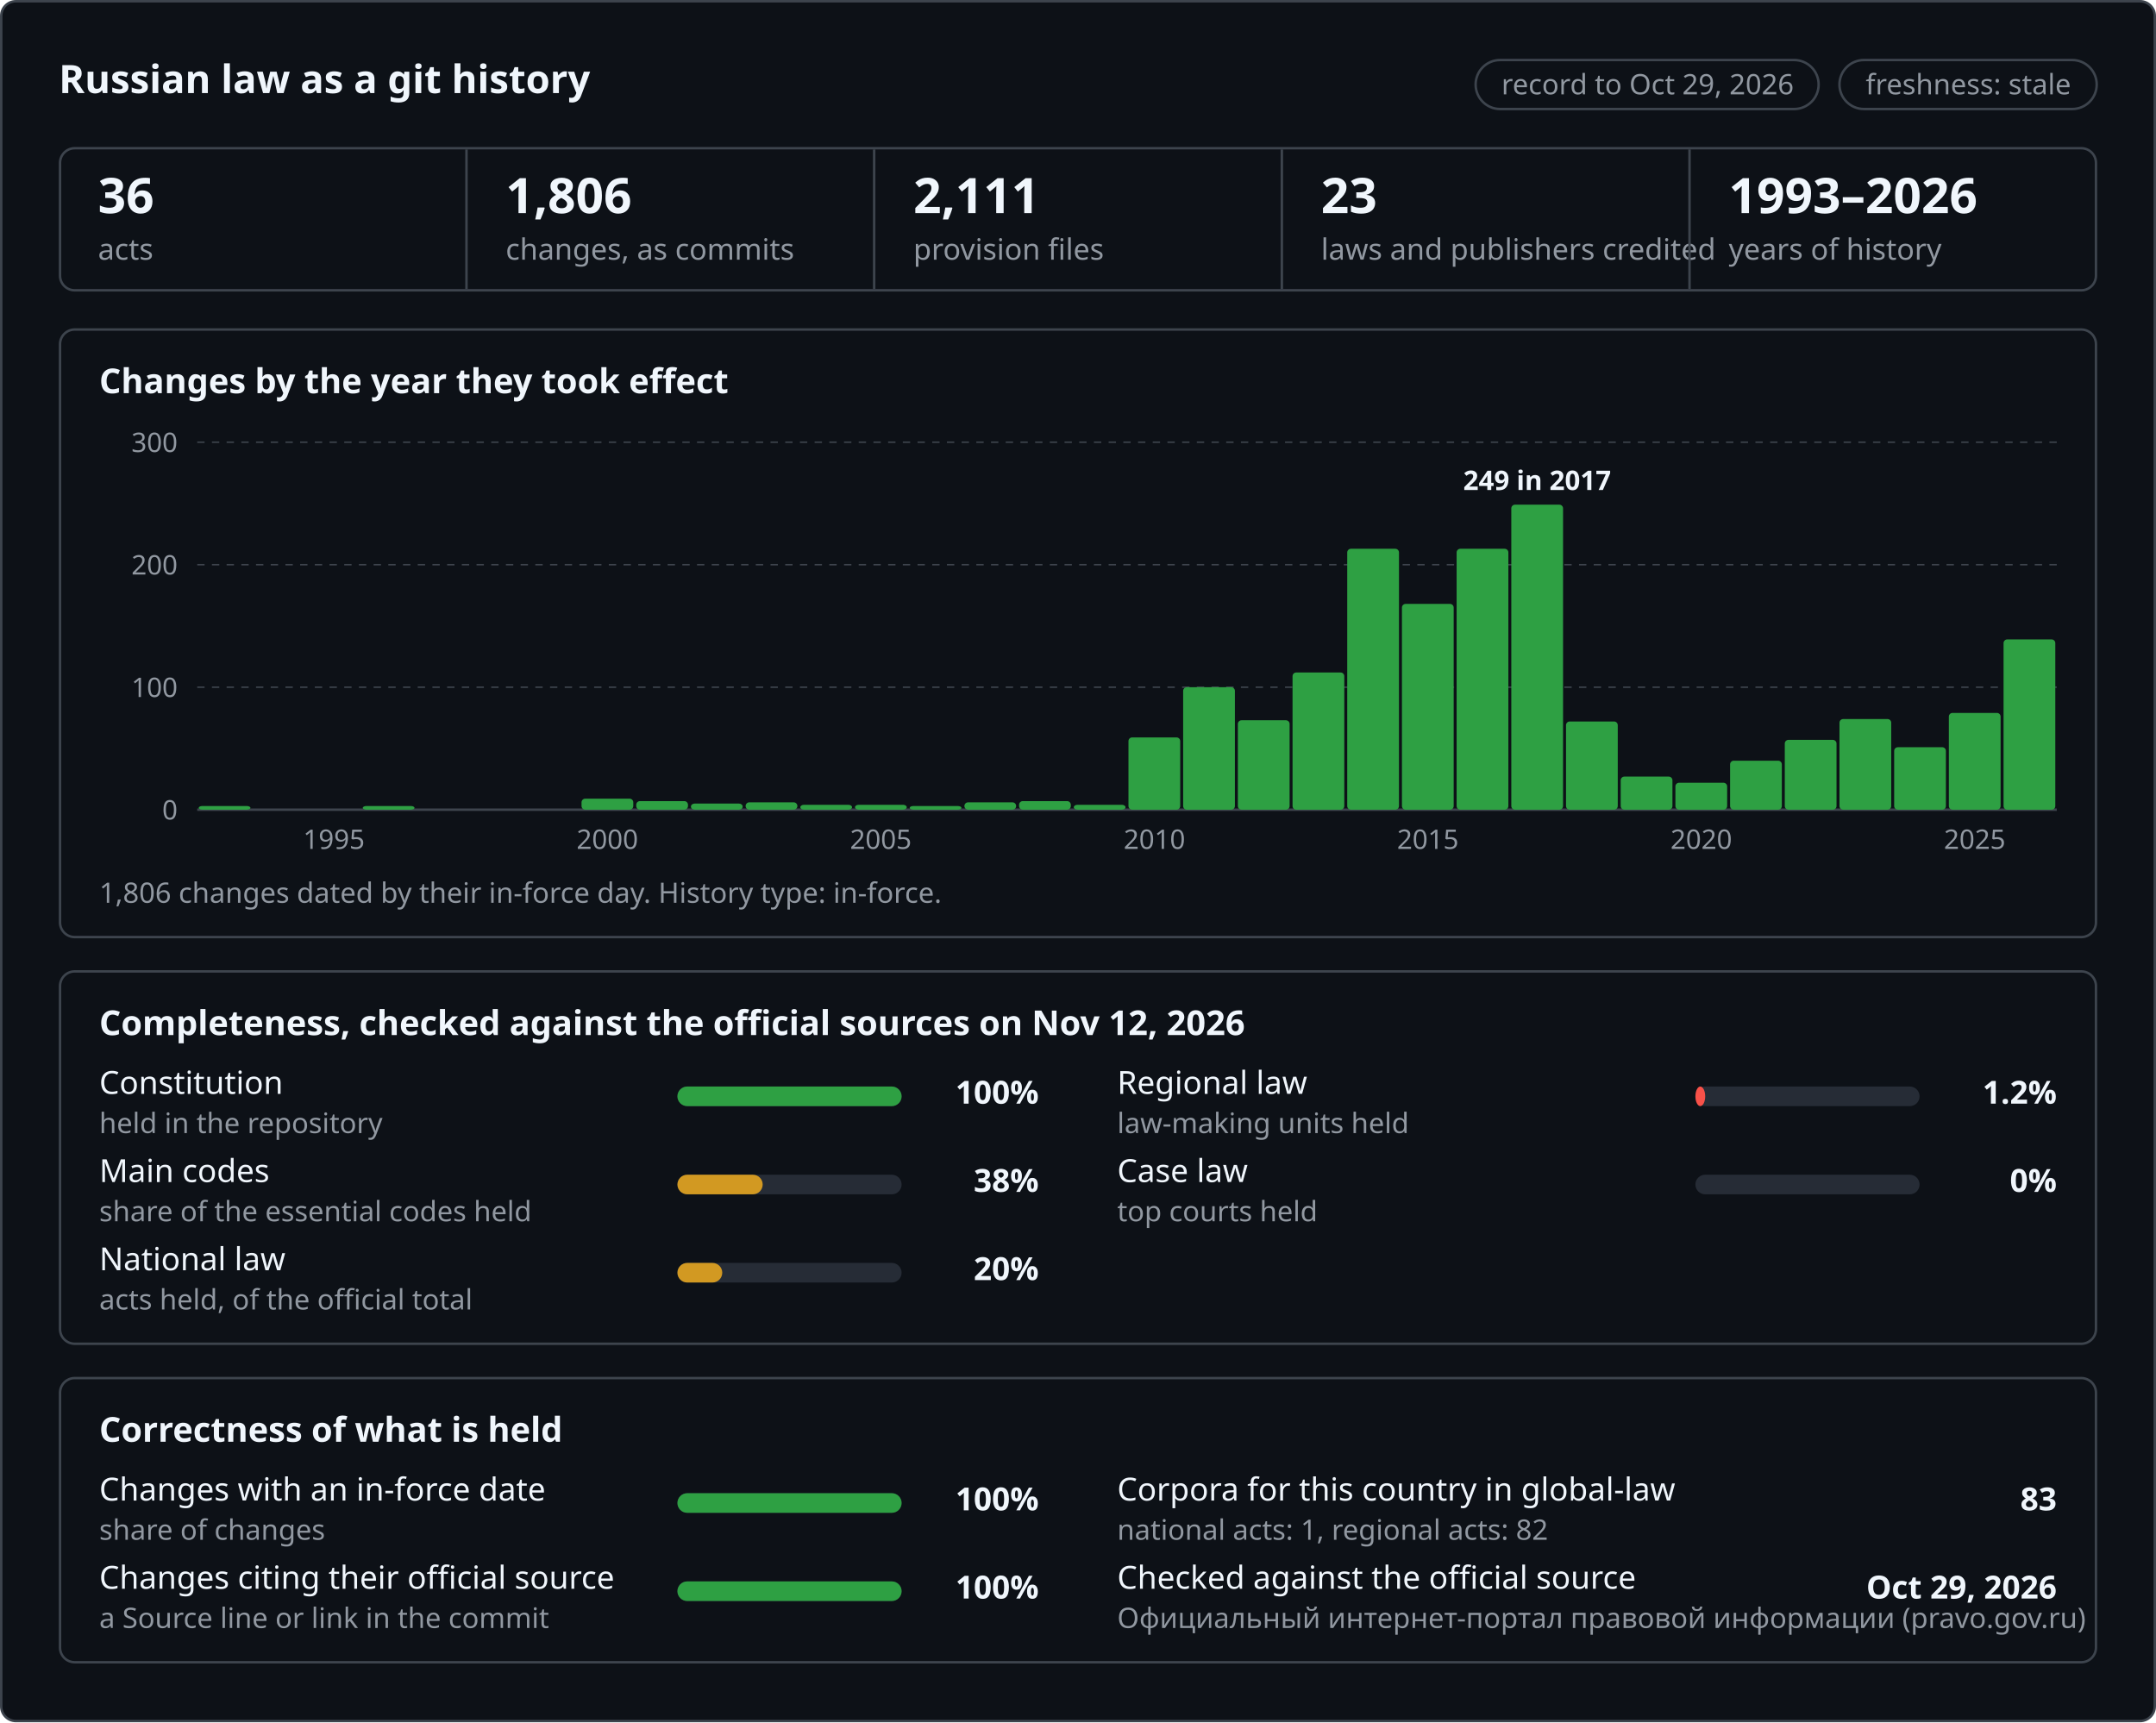
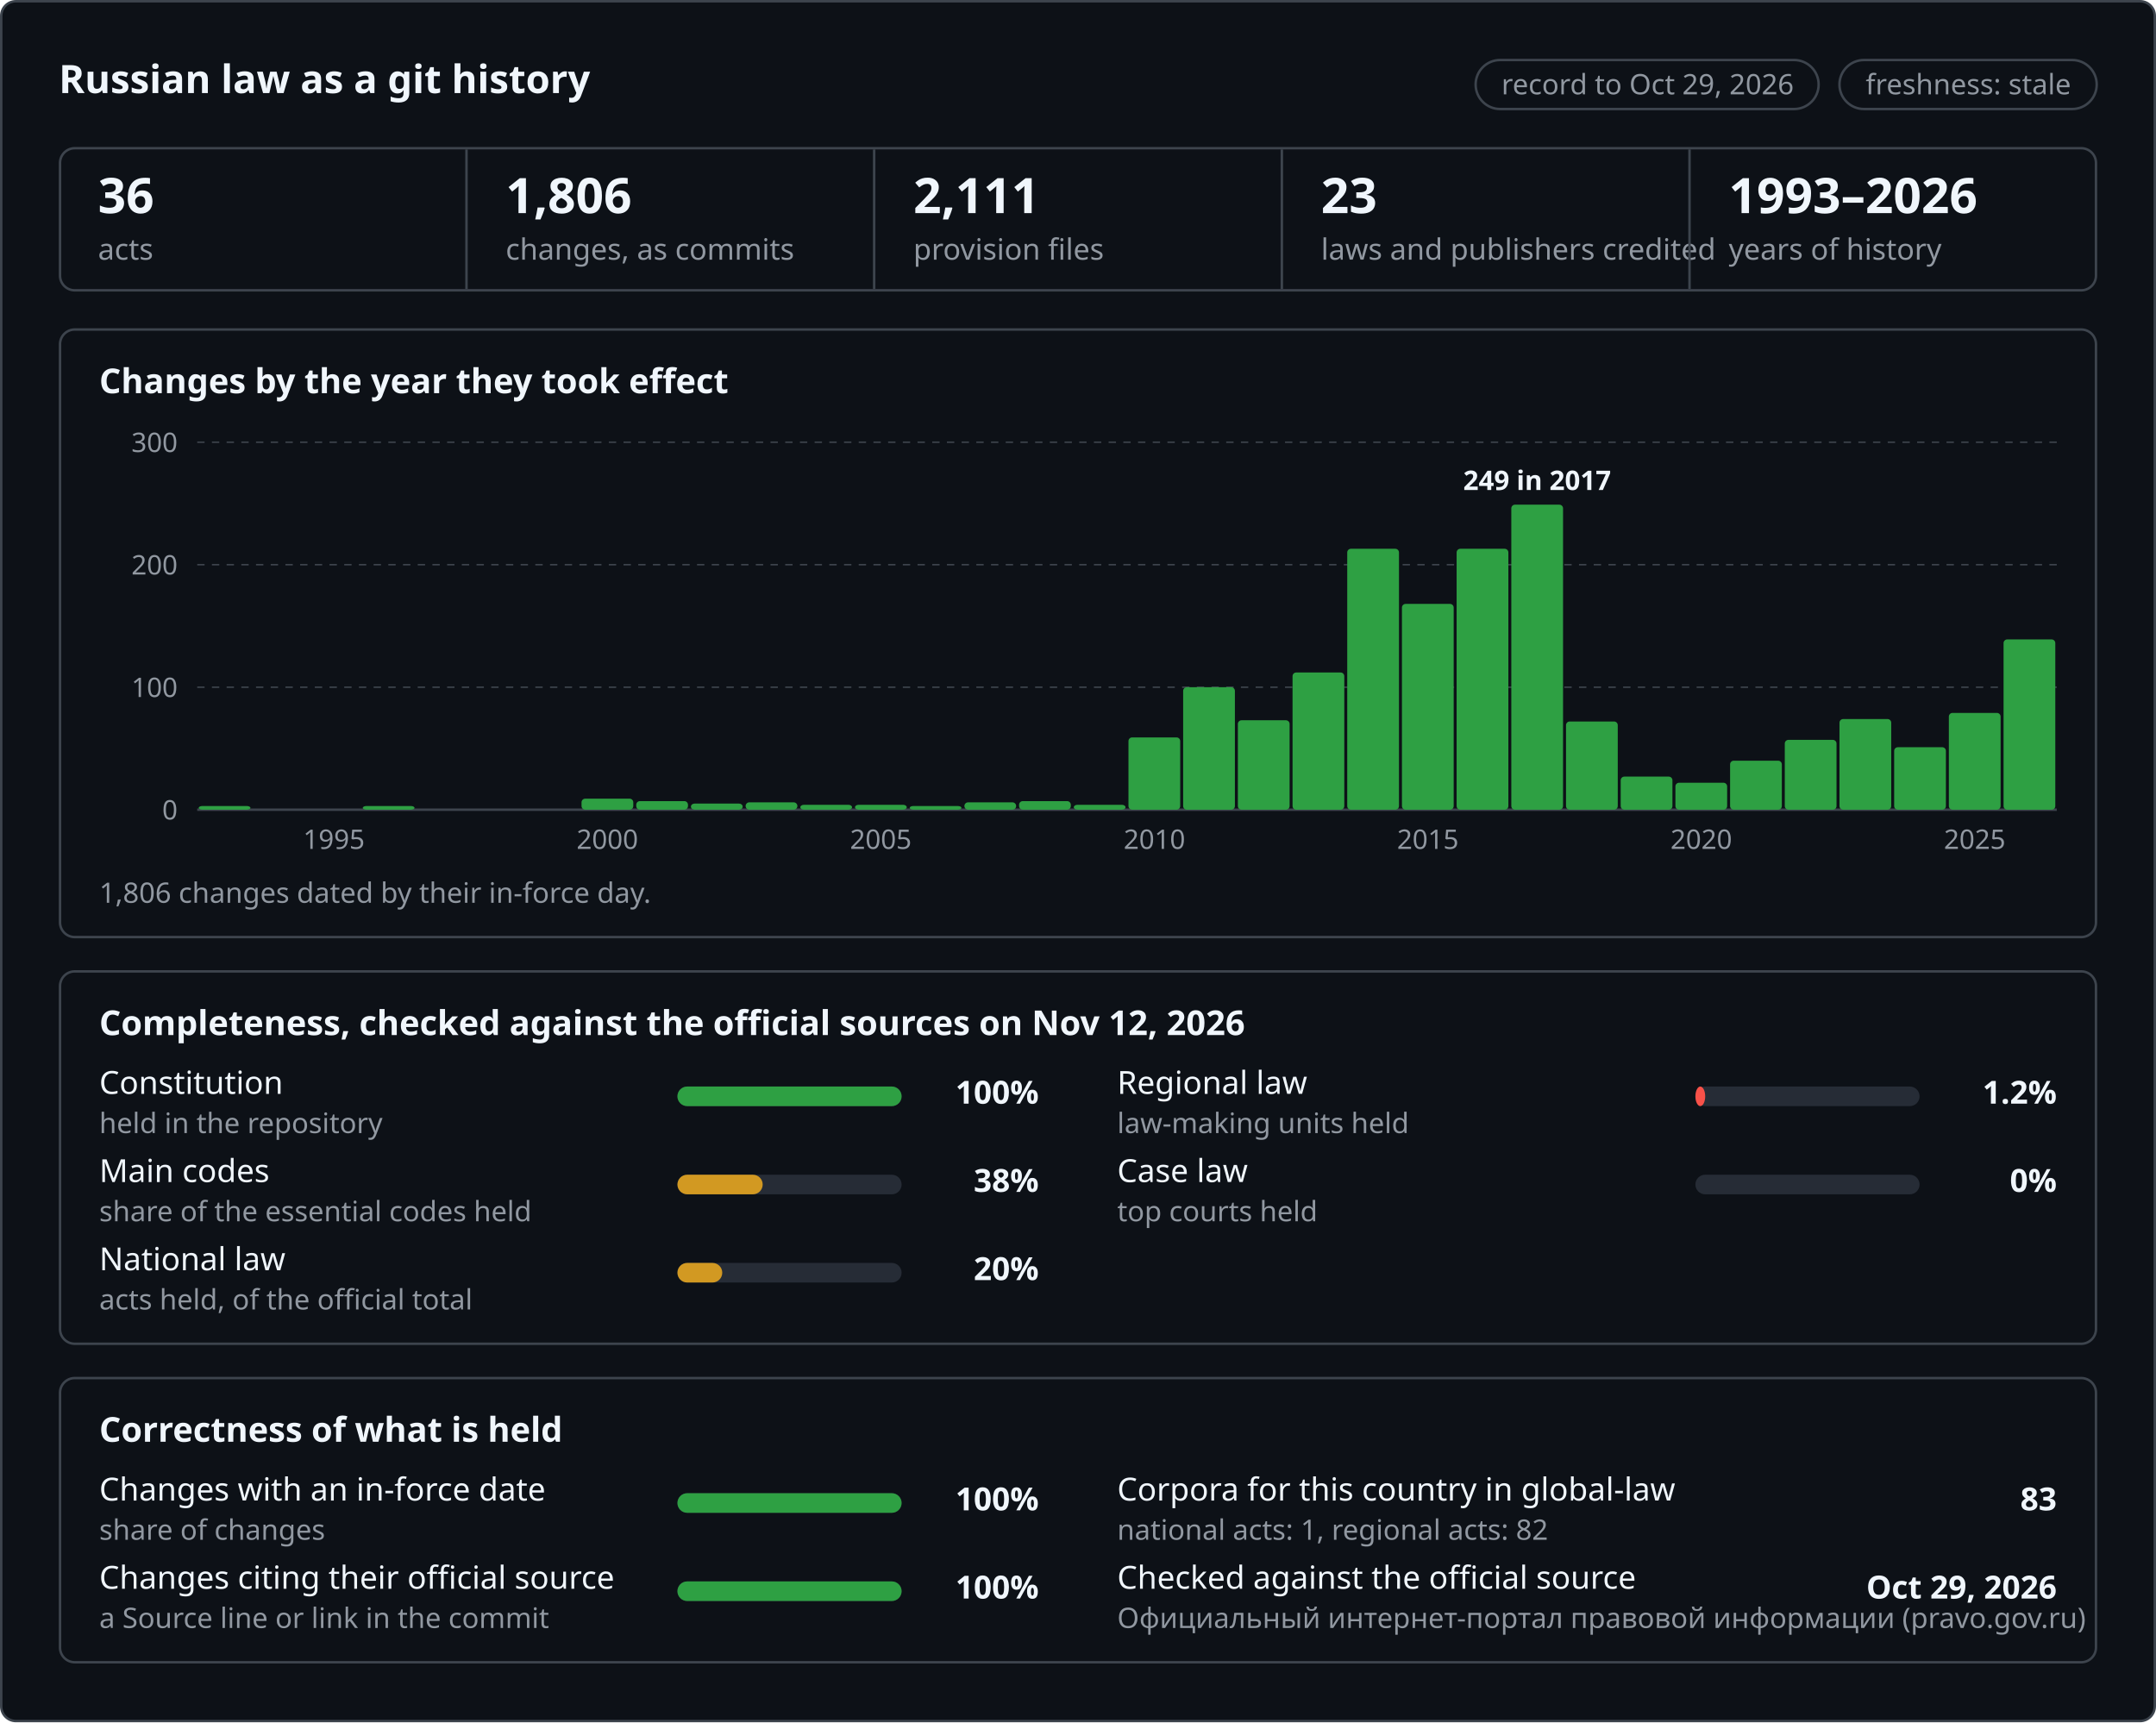
<svg xmlns="http://www.w3.org/2000/svg" width="880" height="703" viewBox="0 0 880 703" font-family="-apple-system,BlinkMacSystemFont,Segoe UI,Noto Sans,Helvetica,Arial,sans-serif">
  <rect x="0.5" y="0.5" width="879" height="702" rx="6" fill="#0d1117" stroke="#3d444d" />
  <text x="24" y="38" font-size="16" font-weight="600" fill="#f0f6fc">Russian law as a git history</text>
  <rect x="602.3" y="24.5" width="140" height="20" rx="10" fill="none" stroke="#3d444d" />
  <text x="672.5" y="38.5" font-size="11.5" font-weight="500" text-anchor="middle" fill="#9198a1">record to Oct 29, 2026</text>
  <rect x="750.8" y="24.5" width="105" height="20" rx="10" fill="none" stroke="#3d444d" />
  <text x="803.4" y="38.5" font-size="11.5" font-weight="500" text-anchor="middle" fill="#9198a1">freshness: stale</text>
  <rect x="24.5" y="60.5" width="831" height="58" rx="6" fill="#0d1117" stroke="#3d444d" />
  <text x="40.0" y="87" font-size="20" font-weight="600" fill="#f0f6fc">36</text>
  <text x="40.0" y="106" font-size="12" fill="#9198a1">acts</text>
  <line x1="190.4" y1="61" x2="190.4" y2="118" stroke="#3d444d" />
  <text x="206.4" y="87" font-size="20" font-weight="600" fill="#f0f6fc">1,806</text>
  <text x="206.4" y="106" font-size="12" fill="#9198a1">changes, as commits</text>
  <line x1="356.8" y1="61" x2="356.8" y2="118" stroke="#3d444d" />
  <text x="372.8" y="87" font-size="20" font-weight="600" fill="#f0f6fc">2,111</text>
  <text x="372.8" y="106" font-size="12" fill="#9198a1">provision files</text>
  <line x1="523.2" y1="61" x2="523.2" y2="118" stroke="#3d444d" />
  <text x="539.2" y="87" font-size="20" font-weight="600" fill="#f0f6fc">23</text>
  <text x="539.2" y="106" font-size="12" fill="#9198a1" textLength="142" lengthAdjust="spacingAndGlyphs">laws and publishers credited</text>
  <line x1="689.6" y1="61" x2="689.6" y2="118" stroke="#3d444d" />
  <text x="705.6" y="87" font-size="20" font-weight="600" fill="#f0f6fc">1993–2026</text>
  <text x="705.6" y="106" font-size="12" fill="#9198a1">years of history</text>
  <rect x="24.5" y="134.5" width="831" height="248" rx="6" fill="#0d1117" stroke="#3d444d" />
  <text x="40.5" y="160.5" font-size="14" font-weight="600" fill="#f0f6fc">Changes by the year they took effect</text>
  <line x1="80.5" y1="330.5" x2="839.5" y2="330.5" stroke="#3d444d" stroke-width="1" />
  <text x="72.5" y="334.5" font-size="11" text-anchor="end" fill="#9198a1">0</text>
  <line x1="80.5" y1="280.5" x2="839.5" y2="280.5" stroke="#3d444d" stroke-width="0.6" stroke-dasharray="3 3" />
  <text x="72.5" y="284.5" font-size="11" text-anchor="end" fill="#9198a1">100</text>
  <line x1="80.5" y1="230.5" x2="839.5" y2="230.5" stroke="#3d444d" stroke-width="0.6" stroke-dasharray="3 3" />
  <text x="72.5" y="234.5" font-size="11" text-anchor="end" fill="#9198a1">200</text>
  <line x1="80.5" y1="180.5" x2="839.5" y2="180.5" stroke="#3d444d" stroke-width="0.6" stroke-dasharray="3 3" />
  <text x="72.5" y="184.5" font-size="11" text-anchor="end" fill="#9198a1">300</text>
  <rect x="81.10" y="329.0" width="21.12" height="1.5" rx="1.5" fill="#2ea043" />
  <text x="136.3" y="346.5" font-size="11" text-anchor="middle" fill="#9198a1">1995</text>
  <rect x="148.07" y="329.0" width="21.12" height="1.5" rx="1.5" fill="#2ea043" />
  <rect x="237.36" y="326.0" width="21.12" height="4.5" rx="1.5" fill="#2ea043" />
  <text x="247.9" y="346.5" font-size="11" text-anchor="middle" fill="#9198a1">2000</text>
  <rect x="259.69" y="327.0" width="21.12" height="3.5" rx="1.5" fill="#2ea043" />
  <rect x="282.01" y="328.0" width="21.12" height="2.5" rx="1.5" fill="#2ea043" />
  <rect x="304.34" y="327.5" width="21.12" height="3.0" rx="1.5" fill="#2ea043" />
  <rect x="326.66" y="328.5" width="21.12" height="2.0" rx="1.5" fill="#2ea043" />
  <rect x="348.98" y="328.5" width="21.12" height="2.0" rx="1.5" fill="#2ea043" />
  <text x="359.5" y="346.5" font-size="11" text-anchor="middle" fill="#9198a1">2005</text>
  <rect x="371.31" y="329.0" width="21.12" height="1.5" rx="1.5" fill="#2ea043" />
  <rect x="393.63" y="327.5" width="21.12" height="3.0" rx="1.5" fill="#2ea043" />
  <rect x="415.95" y="327.0" width="21.12" height="3.5" rx="1.5" fill="#2ea043" />
  <rect x="438.28" y="328.5" width="21.12" height="2.0" rx="1.5" fill="#2ea043" />
  <rect x="460.60" y="301.0" width="21.12" height="29.5" rx="1.5" fill="#2ea043" />
  <text x="471.2" y="346.5" font-size="11" text-anchor="middle" fill="#9198a1">2010</text>
  <rect x="482.92" y="280.5" width="21.12" height="50.0" rx="1.5" fill="#2ea043" />
  <rect x="505.25" y="294.0" width="21.12" height="36.5" rx="1.5" fill="#2ea043" />
  <rect x="527.57" y="274.5" width="21.12" height="56.0" rx="1.5" fill="#2ea043" />
  <rect x="549.89" y="224.0" width="21.12" height="106.5" rx="1.5" fill="#2ea043" />
  <rect x="572.22" y="246.5" width="21.12" height="84.0" rx="1.5" fill="#2ea043" />
  <text x="582.8" y="346.5" font-size="11" text-anchor="middle" fill="#9198a1">2015</text>
  <rect x="594.54" y="224.0" width="21.12" height="106.5" rx="1.5" fill="#2ea043" />
  <rect x="616.86" y="206.0" width="21.12" height="124.5" rx="1.5" fill="#2ea043" />
  <text x="627.4" y="200.0" font-size="11" font-weight="600" text-anchor="middle" fill="#f0f6fc">249 in 2017</text>
  <rect x="639.19" y="294.5" width="21.12" height="36.0" rx="1.5" fill="#2ea043" />
  <rect x="661.51" y="317.0" width="21.12" height="13.5" rx="1.5" fill="#2ea043" />
  <rect x="683.84" y="319.5" width="21.12" height="11.0" rx="1.5" fill="#2ea043" />
  <text x="694.4" y="346.5" font-size="11" text-anchor="middle" fill="#9198a1">2020</text>
  <rect x="706.16" y="310.5" width="21.12" height="20.0" rx="1.5" fill="#2ea043" />
  <rect x="728.48" y="302.0" width="21.12" height="28.5" rx="1.5" fill="#2ea043" />
  <rect x="750.81" y="293.5" width="21.12" height="37.0" rx="1.5" fill="#2ea043" />
  <rect x="773.13" y="305.0" width="21.12" height="25.5" rx="1.5" fill="#2ea043" />
  <rect x="795.45" y="291.0" width="21.12" height="39.5" rx="1.5" fill="#2ea043" />
  <text x="806.0" y="346.5" font-size="11" text-anchor="middle" fill="#9198a1">2025</text>
  <rect x="817.78" y="261.0" width="21.12" height="69.5" rx="1.5" fill="#2ea043" />
-   <text x="40.5" y="368.5" font-size="11.5" fill="#9198a1">1,806 changes dated by their in-force day. History type: in-force.</text>
+   <text x="40.5" y="368.5" font-size="11.5" fill="#9198a1">1,806 changes dated by their in-force day.</text>
  <rect x="24.5" y="396.5" width="831" height="152" rx="6" fill="#0d1117" stroke="#3d444d" />
  <text x="40.5" y="422.5" font-size="14" font-weight="600" fill="#f0f6fc">Completeness, checked against the official sources on Nov 12, 2026</text>
  <text x="40.5" y="446.5" font-size="13" fill="#f0f6fc">Constitution</text>
  <text x="40.5" y="462.5" font-size="11.5" fill="#9198a1">held in the repository</text>
  <g>
    <rect x="276.5" y="443.5" width="91.5" height="8" rx="4" fill="#262c36" />
    <rect x="276.5" y="443.5" width="91.5" height="8" rx="4" fill="#2ea043" />
  </g>
  <text x="424.0" y="450.5" font-size="13" font-weight="600" text-anchor="end" fill="#f0f6fc">100%</text>
  <text x="40.5" y="482.5" font-size="13" fill="#f0f6fc">Main codes</text>
  <text x="40.5" y="498.5" font-size="11.5" fill="#9198a1">share of the essential codes held</text>
  <g>
    <rect x="276.5" y="479.5" width="91.5" height="8" rx="4" fill="#262c36" />
    <rect x="276.5" y="479.5" width="34.8" height="8" rx="4" fill="#d29922" />
  </g>
  <text x="424.0" y="486.5" font-size="13" font-weight="600" text-anchor="end" fill="#f0f6fc">38%</text>
  <text x="40.5" y="518.5" font-size="13" fill="#f0f6fc">National law</text>
  <text x="40.5" y="534.5" font-size="11.5" fill="#9198a1">acts held, of the official total</text>
  <g>
    <rect x="276.5" y="515.5" width="91.5" height="8" rx="4" fill="#262c36" />
    <rect x="276.5" y="515.5" width="18.3" height="8" rx="4" fill="#d29922" />
  </g>
  <text x="424.0" y="522.5" font-size="13" font-weight="600" text-anchor="end" fill="#f0f6fc">20%</text>
  <text x="456.0" y="446.5" font-size="13" fill="#f0f6fc">Regional law</text>
  <text x="456.0" y="462.5" font-size="11.5" fill="#9198a1">law-making units held</text>
  <g>
    <rect x="692.0" y="443.5" width="91.5" height="8" rx="4" fill="#262c36" />
    <rect x="692.0" y="443.5" width="4.0" height="8" rx="4" fill="#f85149" />
  </g>
  <text x="839.5" y="450.5" font-size="13" font-weight="600" text-anchor="end" fill="#f0f6fc">1.2%</text>
  <text x="456.0" y="482.5" font-size="13" fill="#f0f6fc">Case law</text>
  <text x="456.0" y="498.5" font-size="11.5" fill="#9198a1">top courts held</text>
  <g>
    <rect x="692.0" y="479.5" width="91.5" height="8" rx="4" fill="#262c36" />
  </g>
  <text x="839.5" y="486.5" font-size="13" font-weight="600" text-anchor="end" fill="#f0f6fc">0%</text>
  <rect x="24.5" y="562.5" width="831" height="116" rx="6" fill="#0d1117" stroke="#3d444d" />
  <text x="40.5" y="588.5" font-size="14" font-weight="600" fill="#f0f6fc">Correctness of what is held</text>
  <text x="40.5" y="612.5" font-size="13" fill="#f0f6fc">Changes with an in-force date</text>
  <text x="40.5" y="628.5" font-size="11.5" fill="#9198a1">share of changes</text>
  <g>
    <rect x="276.5" y="609.5" width="91.5" height="8" rx="4" fill="#262c36" />
    <rect x="276.5" y="609.5" width="91.5" height="8" rx="4" fill="#2ea043" />
  </g>
  <text x="424.0" y="616.5" font-size="13" font-weight="600" text-anchor="end" fill="#f0f6fc">100%</text>
  <text x="40.5" y="648.5" font-size="13" fill="#f0f6fc">Changes citing their official source</text>
  <text x="40.5" y="664.5" font-size="11.5" fill="#9198a1">a Source line or link in the commit</text>
  <g>
    <rect x="276.5" y="645.5" width="91.5" height="8" rx="4" fill="#262c36" />
    <rect x="276.5" y="645.5" width="91.5" height="8" rx="4" fill="#2ea043" />
  </g>
  <text x="424.0" y="652.5" font-size="13" font-weight="600" text-anchor="end" fill="#f0f6fc">100%</text>
  <text x="456.0" y="612.5" font-size="13" fill="#f0f6fc">Corpora for this country in global-law</text>
  <text x="456.0" y="628.5" font-size="11.5" fill="#9198a1">national acts: 1, regional acts: 82</text>
  <text x="839.5" y="616.5" font-size="13" font-weight="600" text-anchor="end" fill="#f0f6fc">83</text>
  <text x="456.0" y="648.5" font-size="13" fill="#f0f6fc">Checked against the official source</text>
  <text x="456.0" y="664.5" font-size="11.5" fill="#9198a1">Официальный интернет-портал правовой информации (pravo.gov.ru)</text>
  <text x="839.5" y="652.5" font-size="13" font-weight="600" text-anchor="end" fill="#f0f6fc">Oct 29, 2026</text>
</svg>
